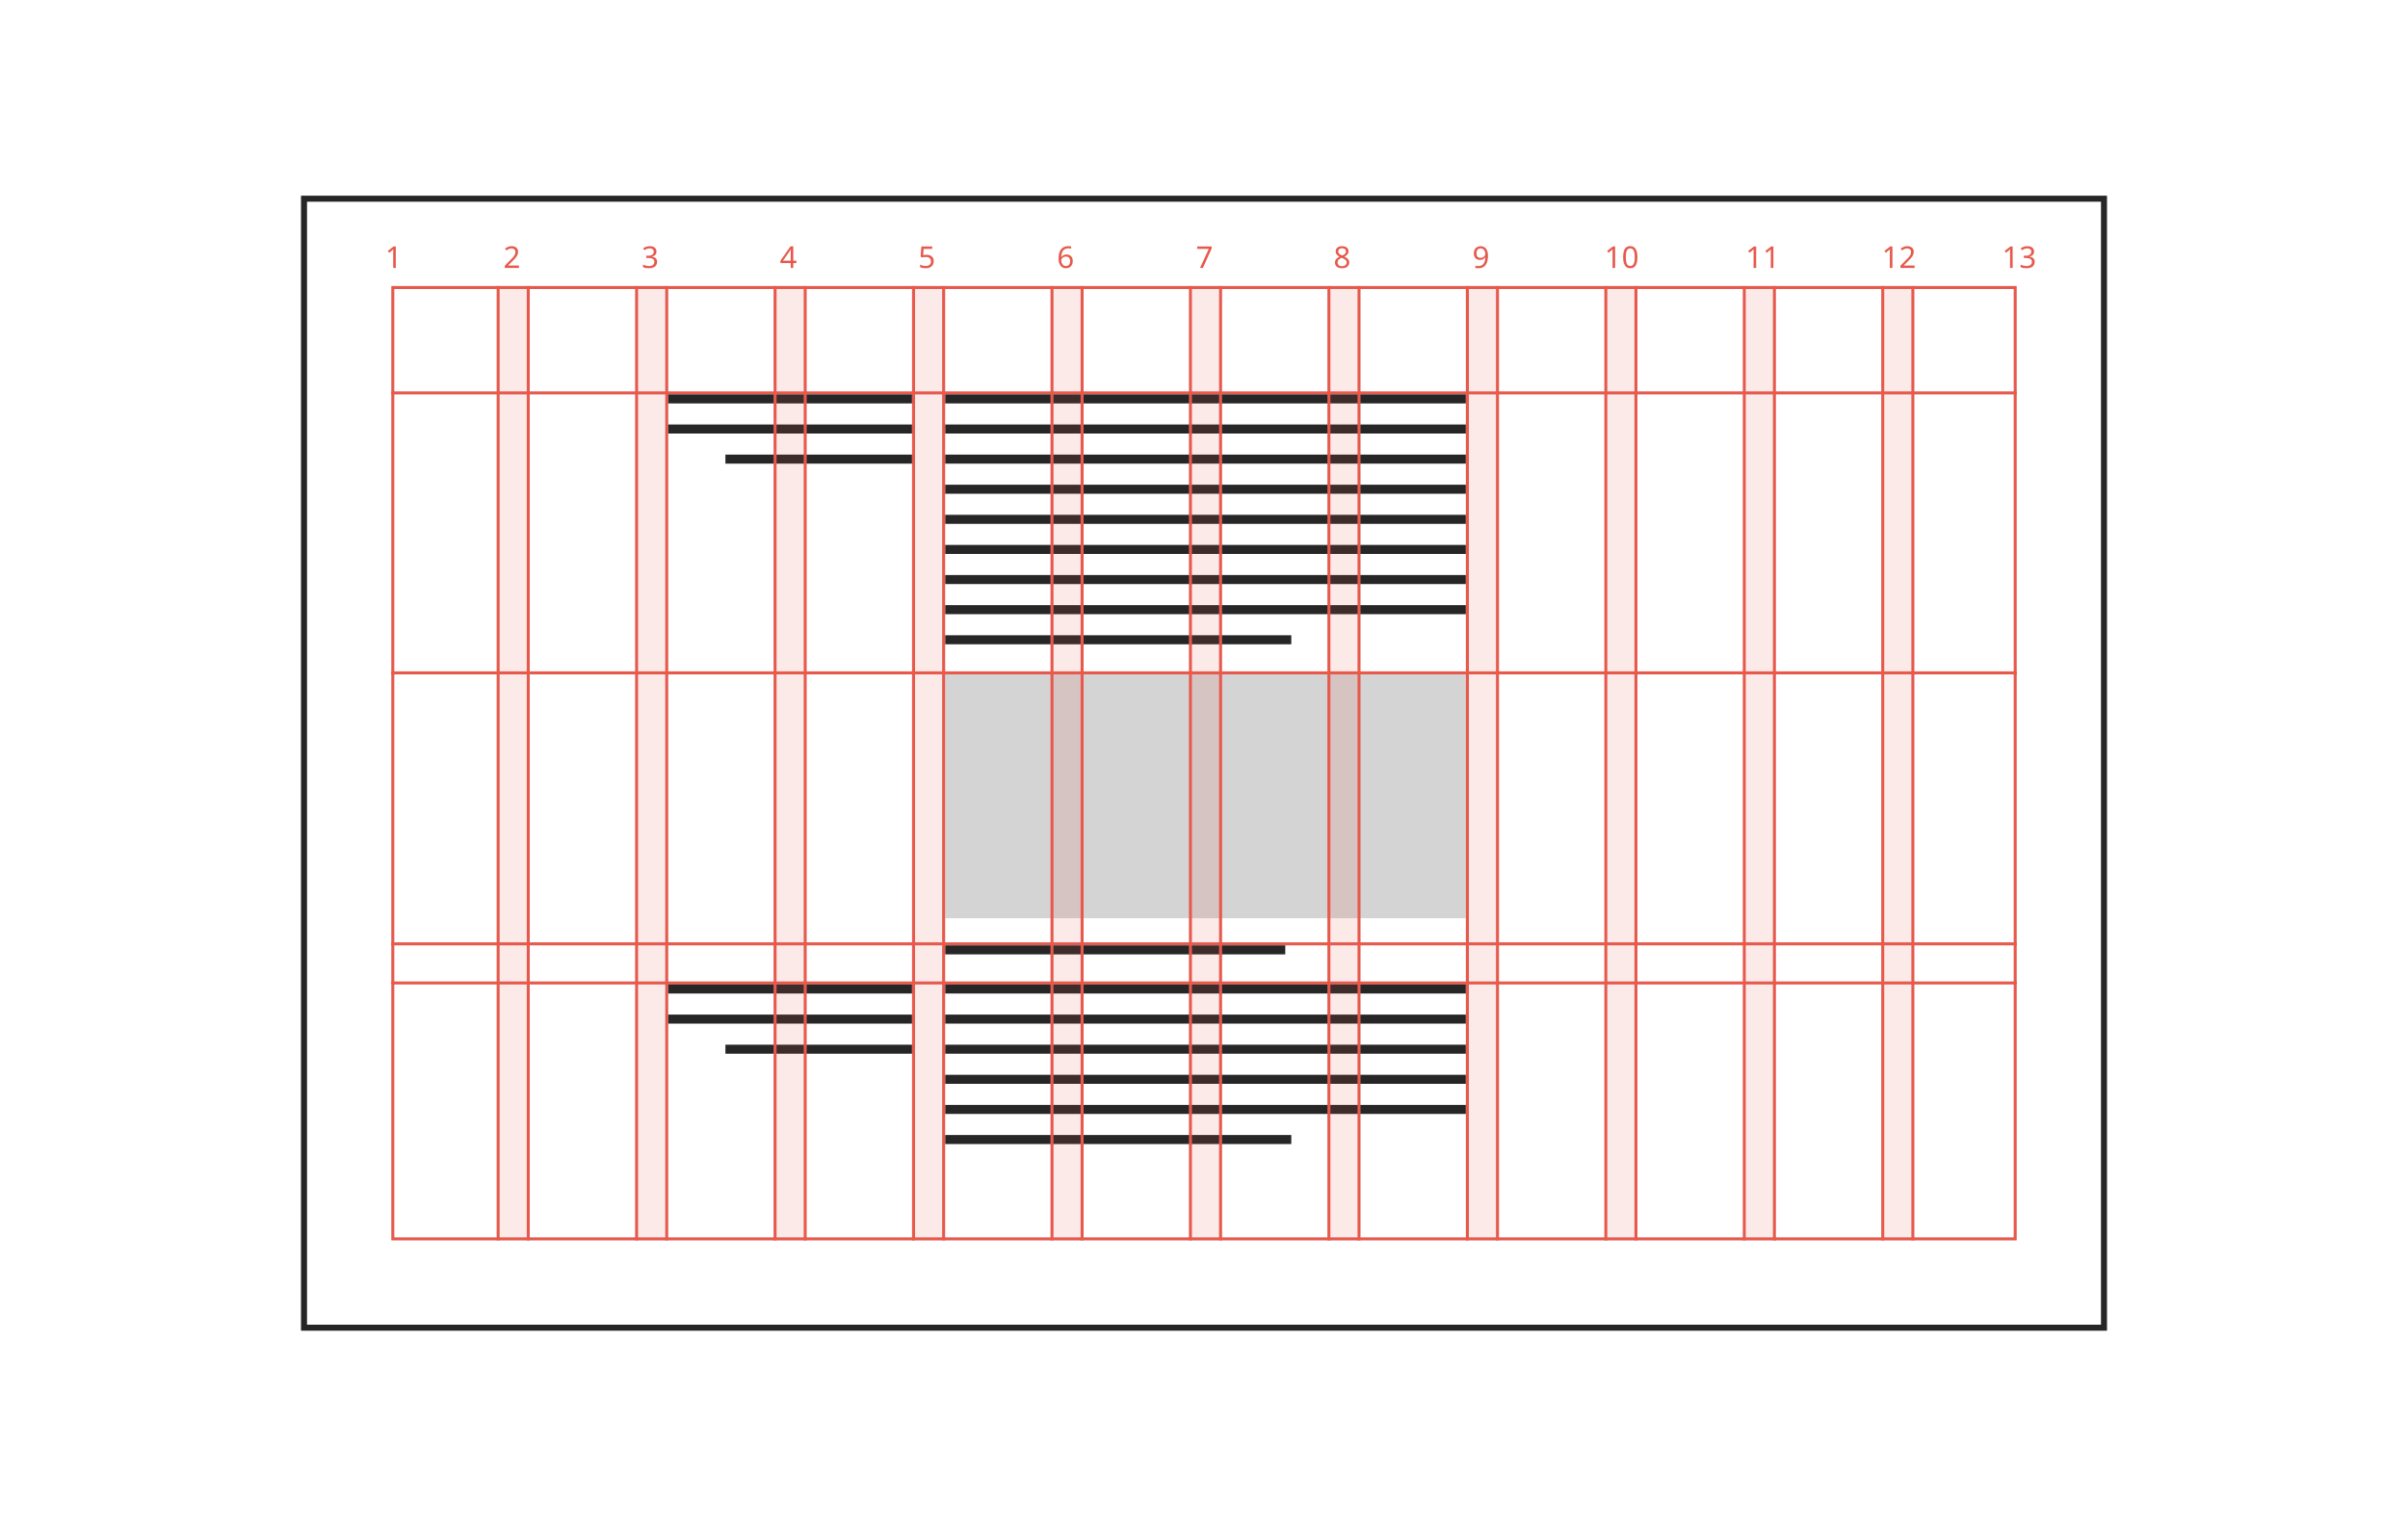
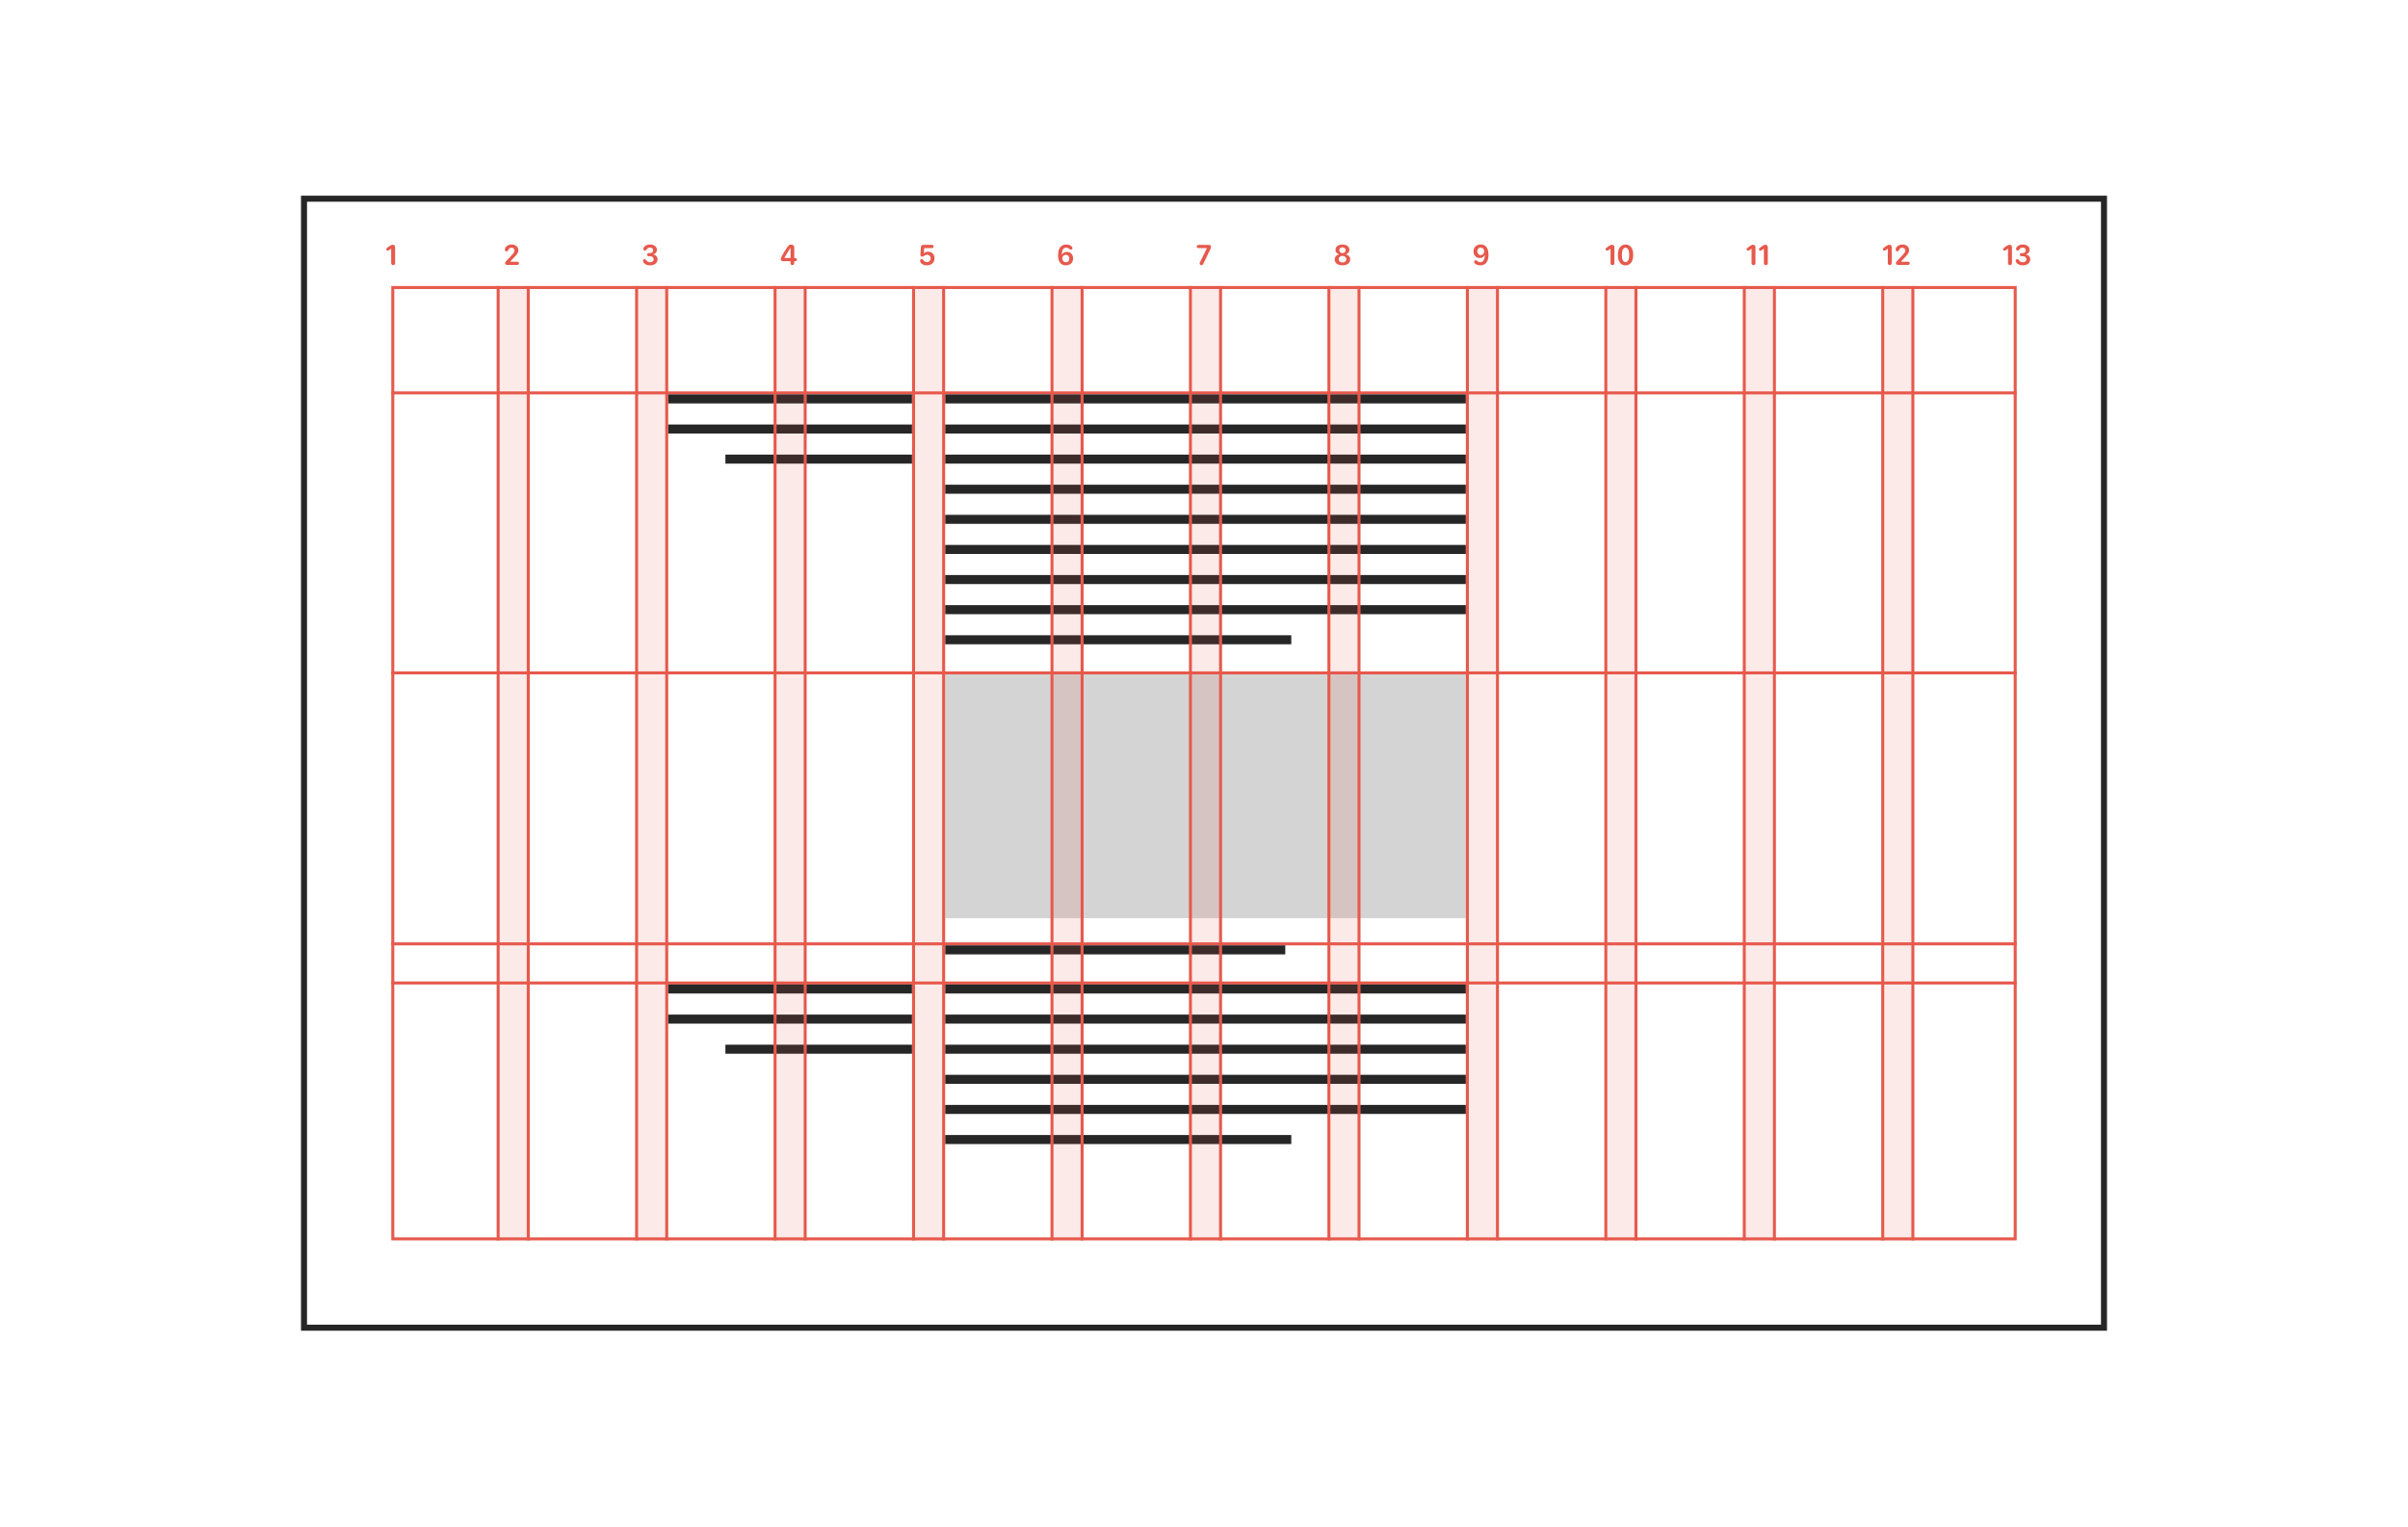
<svg xmlns="http://www.w3.org/2000/svg" height="507" viewBox="0 0 800 507" width="800">
  <g fill="none" fill-rule="evenodd">
    <path d="m130.5 95.5h539v316h-539z" stroke="#e6594c" />
    <path d="m400-139.5v540" stroke="#e6594c" transform="matrix(0 -1 1 0 269.5 530.5)" />
    <path d="m400-46.5v540" stroke="#e6594c" transform="matrix(0 -1 1 0 176.5 623.5)" />
    <path d="m400 43.5v540" stroke="#e6594c" transform="matrix(0 -1 1 0 86.5 713.5)" />
    <path d="m400 56.5v540" stroke="#e6594c" transform="matrix(0 -1 1 0 73.5 726.5)" />
    <g stroke="#e6594c" transform="matrix(0 -1 1 0 165 412)">
      <path d="m158.5-158v317" transform="matrix(0 -1 1 0 158 159)" />
      <path d="m158.5-148v317" transform="matrix(0 -1 1 0 148 169)" />
    </g>
    <g stroke="#e6594c" transform="matrix(0 -1 1 0 211 412)">
      <path d="m158.5-158v317" transform="matrix(0 -1 1 0 158 159)" />
      <path d="m158.5-148v317" transform="matrix(0 -1 1 0 148 169)" />
    </g>
    <g stroke="#e6594c" transform="matrix(0 -1 1 0 533 412)">
      <path d="m158.5-158v317" transform="matrix(0 -1 1 0 158 159)" />
      <path d="m158.5-148v317" transform="matrix(0 -1 1 0 148 169)" />
    </g>
    <g stroke="#e6594c" transform="matrix(0 -1 1 0 579 412)">
      <path d="m158.5-158v317" transform="matrix(0 -1 1 0 158 159)" />
      <path d="m158.5-148v317" transform="matrix(0 -1 1 0 148 169)" />
    </g>
    <g stroke="#e6594c" transform="matrix(0 -1 1 0 625 412)">
      <path d="m158.5-158v317" transform="matrix(0 -1 1 0 158 159)" />
      <path d="m158.5-148v317" transform="matrix(0 -1 1 0 148 169)" />
    </g>
    <path d="m101 66h598v375h-598z" stroke="#262626" stroke-width="2" />
    <g fill="#262626">
      <path d="m314 131h173v3h-173z" />
      <path d="m314 141h173v3h-173z" />
      <path d="m314 151h173v3h-173z" />
      <path d="m314 161h173v3h-173z" />
      <path d="m314 171h173v3h-173z" />
      <path d="m314 181h173v3h-173z" />
      <path d="m314 191h173v3h-173z" />
      <path d="m314 201h173v3h-173z" />
      <path d="m314 211h115v3h-115z" />
    </g>
    <g fill="#262626">
      <path d="m222 131h81v3h-81z" />
      <path d="m222 141h81v3h-81z" />
      <path d="m241 151h62v3h-62z" />
    </g>
    <g fill="#262626">
      <path d="m222 327h81v3h-81z" />
      <path d="m222 337h81v3h-81z" />
      <path d="m241 347h62v3h-62z" />
    </g>
    <path d="m314 314h113v3h-113z" fill="#262626" />
    <g fill="#262626">
      <path d="m314 327h173v3h-173z" />
      <path d="m314 337h173v3h-173z" />
      <path d="m314 347h173v3h-173z" />
      <path d="m314 357h173v3h-173z" />
      <path d="m314 367h173v3h-173z" />
      <path d="m314 377h115v3h-115z" />
    </g>
    <path d="m314 224h173v81h-173z" fill="#d4d4d4" />
    <g stroke="#e6594c" transform="matrix(0 -1 1 0 257 412)">
      <path d="m158.5-158v317" transform="matrix(0 -1 1 0 158 159)" />
      <path d="m158.5-148v317" transform="matrix(0 -1 1 0 148 169)" />
    </g>
    <g stroke="#e6594c" transform="matrix(0 -1 1 0 303 412)">
      <path d="m158.5-158v317" transform="matrix(0 -1 1 0 158 159)" />
      <path d="m158.5-148v317" transform="matrix(0 -1 1 0 148 169)" />
    </g>
    <g stroke="#e6594c" transform="matrix(0 -1 1 0 349 412)">
      <path d="m158.5-158v317" transform="matrix(0 -1 1 0 158 159)" />
      <path d="m158.5-148v317" transform="matrix(0 -1 1 0 148 169)" />
    </g>
    <g stroke="#e6594c" transform="matrix(0 -1 1 0 395 412)">
      <path d="m158.5-158v317" transform="matrix(0 -1 1 0 158 159)" />
      <path d="m158.5-148v317" transform="matrix(0 -1 1 0 148 169)" />
    </g>
    <g stroke="#e6594c" transform="matrix(0 -1 1 0 441 412)">
      <path d="m158.5-158v317" transform="matrix(0 -1 1 0 158 159)" />
      <path d="m158.5-148v317" transform="matrix(0 -1 1 0 148 169)" />
    </g>
    <g stroke="#e6594c" transform="matrix(0 -1 1 0 487 412)">
      <path d="m158.5-158v317" transform="matrix(0 -1 1 0 158 159)" />
      <path d="m158.5-148v317" transform="matrix(0 -1 1 0 148 169)" />
    </g>
    <g fill="#e6594c">
      <path d="m626 95h9v317h-9z" fill-opacity=".5" opacity=".25" />
      <path d="m258 95h9v317h-9z" fill-opacity=".5" opacity=".25" />
      <path d="m304 95h9v317h-9z" fill-opacity=".5" opacity=".25" />
      <path d="m350 95h9v317h-9z" fill-opacity=".5" opacity=".25" />
      <path d="m396 95h9v317h-9z" fill-opacity=".5" opacity=".25" />
      <path d="m442 95h9v317h-9z" fill-opacity=".5" opacity=".25" />
      <path d="m488 95h9v317h-9z" fill-opacity=".5" opacity=".25" />
      <path d="m534 95h9v317h-9z" fill-opacity=".5" opacity=".25" />
      <path d="m580 95h9v317h-9z" fill-opacity=".5" opacity=".25" />
      <path d="m166 95h9v317h-9z" fill-opacity=".5" opacity=".25" />
      <path d="m212 95h9v317h-9z" fill-opacity=".5" opacity=".25" />
-       <text font-family="SFCompactRounded-Semibold, SF Compact Rounded" font-size="10" font-weight="500" transform="translate(124 79)">
-         <tspan x="3.949" y="10">1</tspan>
-       </text>
-       <text font-family="SFCompactRounded-Semibold, SF Compact Rounded" font-size="10" font-weight="500" transform="translate(164 79)">
-         <tspan x="3.214" y="10">2</tspan>
-       </text>
-       <text font-family="SFCompactRounded-Semibold, SF Compact Rounded" font-size="10" font-weight="500" transform="translate(210 79)">
-         <tspan x="3.158" y="10">3</tspan>
-       </text>
-       <text font-family="SFCompactRounded-Semibold, SF Compact Rounded" font-size="10" font-weight="500" transform="translate(256 79)">
-         <tspan x="3.061" y="10">4</tspan>
-       </text>
-       <text font-family="SFCompactRounded-Semibold, SF Compact Rounded" font-size="10" font-weight="500" transform="translate(302 79)">
-         <tspan x="3.048" y="10">5</tspan>
-       </text>
-       <text font-family="SFCompactRounded-Semibold, SF Compact Rounded" font-size="10" font-weight="500" transform="translate(348 79)">
-         <tspan x="3.146" y="10">6</tspan>
-       </text>
-       <text font-family="SFCompactRounded-Semibold, SF Compact Rounded" font-size="10" font-weight="500" transform="translate(394 79)">
-         <tspan x="3.305" y="10">7</tspan>
-       </text>
-       <text font-family="SFCompactRounded-Semibold, SF Compact Rounded" font-size="10" font-weight="500" transform="translate(440 79)">
-         <tspan x="3.029" y="10">8</tspan>
-       </text>
-       <text font-family="SFCompactRounded-Semibold, SF Compact Rounded" font-size="10" font-weight="500" transform="translate(486 79)">
-         <tspan x="3.146" y="10">9</tspan>
-       </text>
-       <text font-family="SFCompactRounded-Semibold, SF Compact Rounded" font-size="10" font-weight="500" transform="translate(532 79)">
-         <tspan x="1.042" y="10">10</tspan>
-       </text>
-       <text font-family="SFCompactRounded-Semibold, SF Compact Rounded" font-size="10" font-weight="500" transform="translate(578 79)">
-         <tspan x="1.898" y="10">11</tspan>
-       </text>
-       <text font-family="SFCompactRounded-Semibold, SF Compact Rounded" font-size="10" font-weight="500" transform="translate(624 79)">
-         <tspan x="1.164" y="10">12</tspan>
-       </text>
-       <text font-family="SFCompactRounded-Semibold, SF Compact Rounded" font-size="10" font-weight="500" transform="translate(664 79)">
-         <tspan x="1.107" y="10">13</tspan>
-       </text>
+       <path d="m1.641 6.06c0 .444.239.708.649.708.415 0 .654-.259.654-.708v-5.239c0-.493-.317-.82-.791-.82-.273 0-.552.098-.903.337l-.874.61c-.249.166-.376.347-.376.552 0 .269.2.469.469.469.142 0 .264-.044.474-.181l.669-.474h.029z" fill-rule="nonzero" transform="translate(128.3203 81.29102)" />
+       <path d="m.073 6.201c0 .356.278.591.708.591h3.291c.386 0 .615-.2.615-.532 0-.337-.234-.542-.615-.542h-2.29v-.063l1.553-1.66c.835-.879 1.138-1.431 1.138-2.1 0-1.099-.928-1.895-2.217-1.895-1.318 0-2.256.854-2.256 1.733 0 .327.225.562.552.562.254 0 .42-.132.576-.435.19-.513.557-.786 1.055-.786.601 0 1.006.376 1.006.933 0 .41-.215.781-.752 1.353l-1.821 1.963c-.41.42-.542.63-.542.879z" fill-rule="nonzero" transform="translate(167.7368 81.20801)" />
+       <path d="m0 5.386c0 .806 1.011 1.548 2.329 1.548 1.47 0 2.505-.815 2.505-1.982 0-.845-.61-1.538-1.421-1.616v-.083c.674-.098 1.216-.762 1.216-1.484 0-1.04-.947-1.768-2.295-1.768-1.274 0-2.227.718-2.227 1.499 0 .317.225.537.537.537.229 0 .4-.103.547-.347.259-.439.635-.664 1.118-.664.62 0 1.05.366 1.05.903 0 .537-.439.928-1.04.928h-.454c-.298 0-.508.22-.508.513 0 .303.215.522.508.522h.479c.718 0 1.201.41 1.201 1.016s-.474 1.001-1.206 1.001c-.547 0-.981-.239-1.265-.688-.181-.264-.342-.366-.557-.366-.298 0-.518.225-.518.532z" fill-rule="nonzero" transform="translate(213.627 81.20801)" />
+       <path d="m3.237 6.147c0 .415.229.669.615.669.386 0 .62-.254.62-.669v-.625h.327c.356 0 .566-.2.566-.527 0-.332-.215-.547-.566-.547h-.327v-3.516c0-.581-.396-.933-1.055-.933-.508 0-.82.205-1.23.801-.869 1.284-1.392 2.173-1.948 3.228-.181.366-.239.557-.239.771 0 .454.303.723.801.723h2.437zm-2.031-1.699v-.034c.43-.776 1.377-2.393 1.963-3.281h.068v3.315z" fill-rule="nonzero" transform="translate(259.3975 81.24219)" />
+       <path d="m0 5.317c0 .747.938 1.494 2.261 1.494 1.514 0 2.534-.952 2.534-2.373 0-1.289-.874-2.168-2.144-2.168-.571 0-1.113.215-1.343.527h-.068l.137-1.724h2.524c.396 0 .62-.19.62-.532 0-.342-.229-.542-.62-.542h-2.764c-.537 0-.815.225-.85.688l-.181 2.51c-.029.449.244.737.645.737.181 0 .322-.059.61-.303.288-.225.62-.347.947-.347.703 0 1.206.488 1.206 1.201 0 .737-.522 1.25-1.26 1.25-.498 0-.889-.229-1.196-.688-.161-.229-.317-.317-.522-.317-.327 0-.537.259-.537.586z" fill-rule="nonzero" transform="translate(305.6733 81.33008)" />
+       <path d="m0 3.564c0 1.03.2 1.846.601 2.407.439.625 1.123.957 1.973.957 1.445 0 2.417-.933 2.417-2.324 0-1.274-.859-2.158-2.085-2.158-.732 0-1.392.396-1.621.977h-.044c.01-1.548.508-2.378 1.46-2.378.376 0 .679.127 1.016.415.229.181.366.239.547.239.303 0 .513-.2.513-.493 0-.259-.205-.562-.547-.791-.4-.264-.942-.415-1.523-.415-1.733 0-2.705 1.279-2.705 3.564zm1.396 1.084c0-.713.488-1.216 1.172-1.216.698 0 1.167.488 1.167 1.221 0 .742-.464 1.235-1.147 1.235-.693 0-1.191-.513-1.191-1.24z" fill-rule="nonzero" transform="translate(351.522 81.21289)" />
+       <path d="m.967 6.152c0 .352.264.591.61.591.273 0 .449-.146.591-.42l2.3-4.766c.186-.366.269-.645.269-.898 0-.4-.288-.659-.679-.659h-3.418c-.41 0-.64.22-.64.542 0 .317.229.532.64.532h2.734v.039l-2.29 4.639c-.073.142-.117.269-.117.4z" fill-rule="nonzero" transform="translate(397.583 81.33496)" />
+       <path d="m2.568 6.934c1.543 0 2.593-.796 2.593-1.963 0-.82-.562-1.484-1.396-1.655v-.073c.713-.22 1.133-.776 1.133-1.479 0-1.035-.952-1.763-2.314-1.763s-2.314.728-2.314 1.763c0 .708.415 1.26 1.128 1.479v.073c-.84.171-1.396.835-1.396 1.66 0 1.172 1.03 1.958 2.568 1.958zm.015-4.067c-.615 0-1.055-.405-1.055-.962 0-.552.439-.947 1.055-.947.615 0 1.055.396 1.055.947 0 .562-.439.962-1.055.962zm0 3.115c-.742 0-1.27-.459-1.27-1.094 0-.64.527-1.104 1.27-1.104.737 0 1.27.464 1.27 1.104 0 .635-.532 1.094-1.27 1.094z" fill-rule="nonzero" transform="translate(443.4194 81.20801)" />
+       <path d="m.21 5.752c0 .293.22.586.576.806.396.244.918.381 1.489.381 1.743 0 2.705-1.235 2.705-3.521 0-2.178-.928-3.418-2.554-3.418-1.455 0-2.427.928-2.427 2.31 0 1.299.854 2.202 2.085 2.202.752 0 1.367-.381 1.611-1.001h.044c0 1.509-.508 2.378-1.47 2.378-.435 0-.742-.146-1.064-.43-.2-.161-.327-.215-.488-.215-.288 0-.508.2-.508.508zm3.345-3.462c0 .723-.469 1.216-1.152 1.216s-1.147-.493-1.147-1.221c0-.732.469-1.24 1.143-1.24.684 0 1.157.513 1.157 1.245z" fill-rule="nonzero" transform="translate(489.5366 81.19824)" />
+       <g fill-rule="nonzero" transform="translate(533.4126 81.20801)">
+         <path d="m1.641 6.143c0 .444.239.708.649.708.415 0 .654-.259.654-.708v-5.239c0-.493-.317-.82-.791-.82-.273 0-.552.098-.903.337l-.874.61c-.249.166-.376.347-.376.552 0 .269.2.469.469.469.142 0 .264-.044.474-.181l.669-.474h.029z" />
+         <path d="m4.097 3.623c0 2.012.942 3.311 2.524 3.311s2.549-1.313 2.549-3.311v-.312c0-2.017-.938-3.311-2.529-3.311-1.587 0-2.544 1.309-2.544 3.311zm1.318-.308c0-1.406.459-2.241 1.216-2.241.757 0 1.216.84 1.216 2.241v.298c0 1.406-.459 2.246-1.216 2.246-.757 0-1.216-.84-1.216-2.246z" />
+       </g>
+       <g fill-rule="nonzero" transform="translate(580.2695 81.29102)">
+         <path d="m1.641 6.06c0 .444.239.708.649.708.415 0 .654-.259.654-.708v-5.239c0-.493-.317-.82-.791-.82-.273 0-.552.098-.903.337l-.874.61c-.249.166-.376.347-.376.552 0 .269.2.469.469.469.142 0 .264-.044.474-.181l.669-.474h.029z" />
+         <path d="m5.742 6.06c0 .444.239.708.649.708.415 0 .654-.259.654-.708v-5.239c0-.493-.317-.82-.791-.82-.273 0-.552.098-.903.337l-.874.61c-.249.166-.376.347-.376.552 0 .269.2.469.469.469.142 0 .264-.044.474-.181l.669-.474h.029z" />
+       </g>
+       <g fill-rule="nonzero" transform="translate(625.5347 81.20801)">
+         <path d="m1.641 6.143c0 .444.239.708.649.708.415 0 .654-.259.654-.708v-5.239c0-.493-.317-.82-.791-.82-.273 0-.552.098-.903.337l-.874.61c-.249.166-.376.347-.376.552 0 .269.2.469.469.469.142 0 .264-.044.474-.181l.669-.474h.029z" />
+         <path d="m4.326 6.201c0 .356.278.591.708.591h3.291c.386 0 .615-.2.615-.532 0-.337-.234-.542-.615-.542h-2.29v-.063l1.553-1.66c.835-.879 1.138-1.431 1.138-2.1 0-1.099-.928-1.895-2.217-1.895-1.318 0-2.256.854-2.256 1.733 0 .327.225.562.552.562.254 0 .42-.132.576-.435.19-.513.557-.786 1.055-.786.601 0 1.006.376 1.006.933 0 .41-.215.781-.752 1.353l-1.821 1.963c-.41.42-.542.63-.542.879z" />
+       </g>
+       <g fill-rule="nonzero" transform="translate(665.4785 81.20801)">
+         <path d="m1.641 6.143c0 .444.239.708.649.708.415 0 .654-.259.654-.708v-5.239c0-.493-.317-.82-.791-.82-.273 0-.552.098-.903.337l-.874.61c-.249.166-.376.347-.376.552 0 .269.2.469.469.469.142 0 .264-.044.474-.181l.669-.474h.029z" />
+         <path d="m4.199 5.386c0 .806 1.011 1.548 2.329 1.548 1.47 0 2.505-.815 2.505-1.982 0-.845-.61-1.538-1.421-1.616v-.083c.674-.098 1.216-.762 1.216-1.484 0-1.04-.947-1.768-2.295-1.768-1.274 0-2.227.718-2.227 1.499 0 .317.225.537.537.537.229 0 .4-.103.547-.347.259-.439.635-.664 1.118-.664.62 0 1.05.366 1.05.903 0 .537-.439.928-1.04.928h-.454c-.298 0-.508.22-.508.513 0 .303.215.522.508.522h.479c.718 0 1.201.41 1.201 1.016s-.474 1.001-1.206 1.001c-.547 0-.981-.239-1.265-.688-.181-.264-.342-.366-.557-.366-.298 0-.518.225-.518.532z" />
+       </g>
    </g>
  </g>
</svg>
